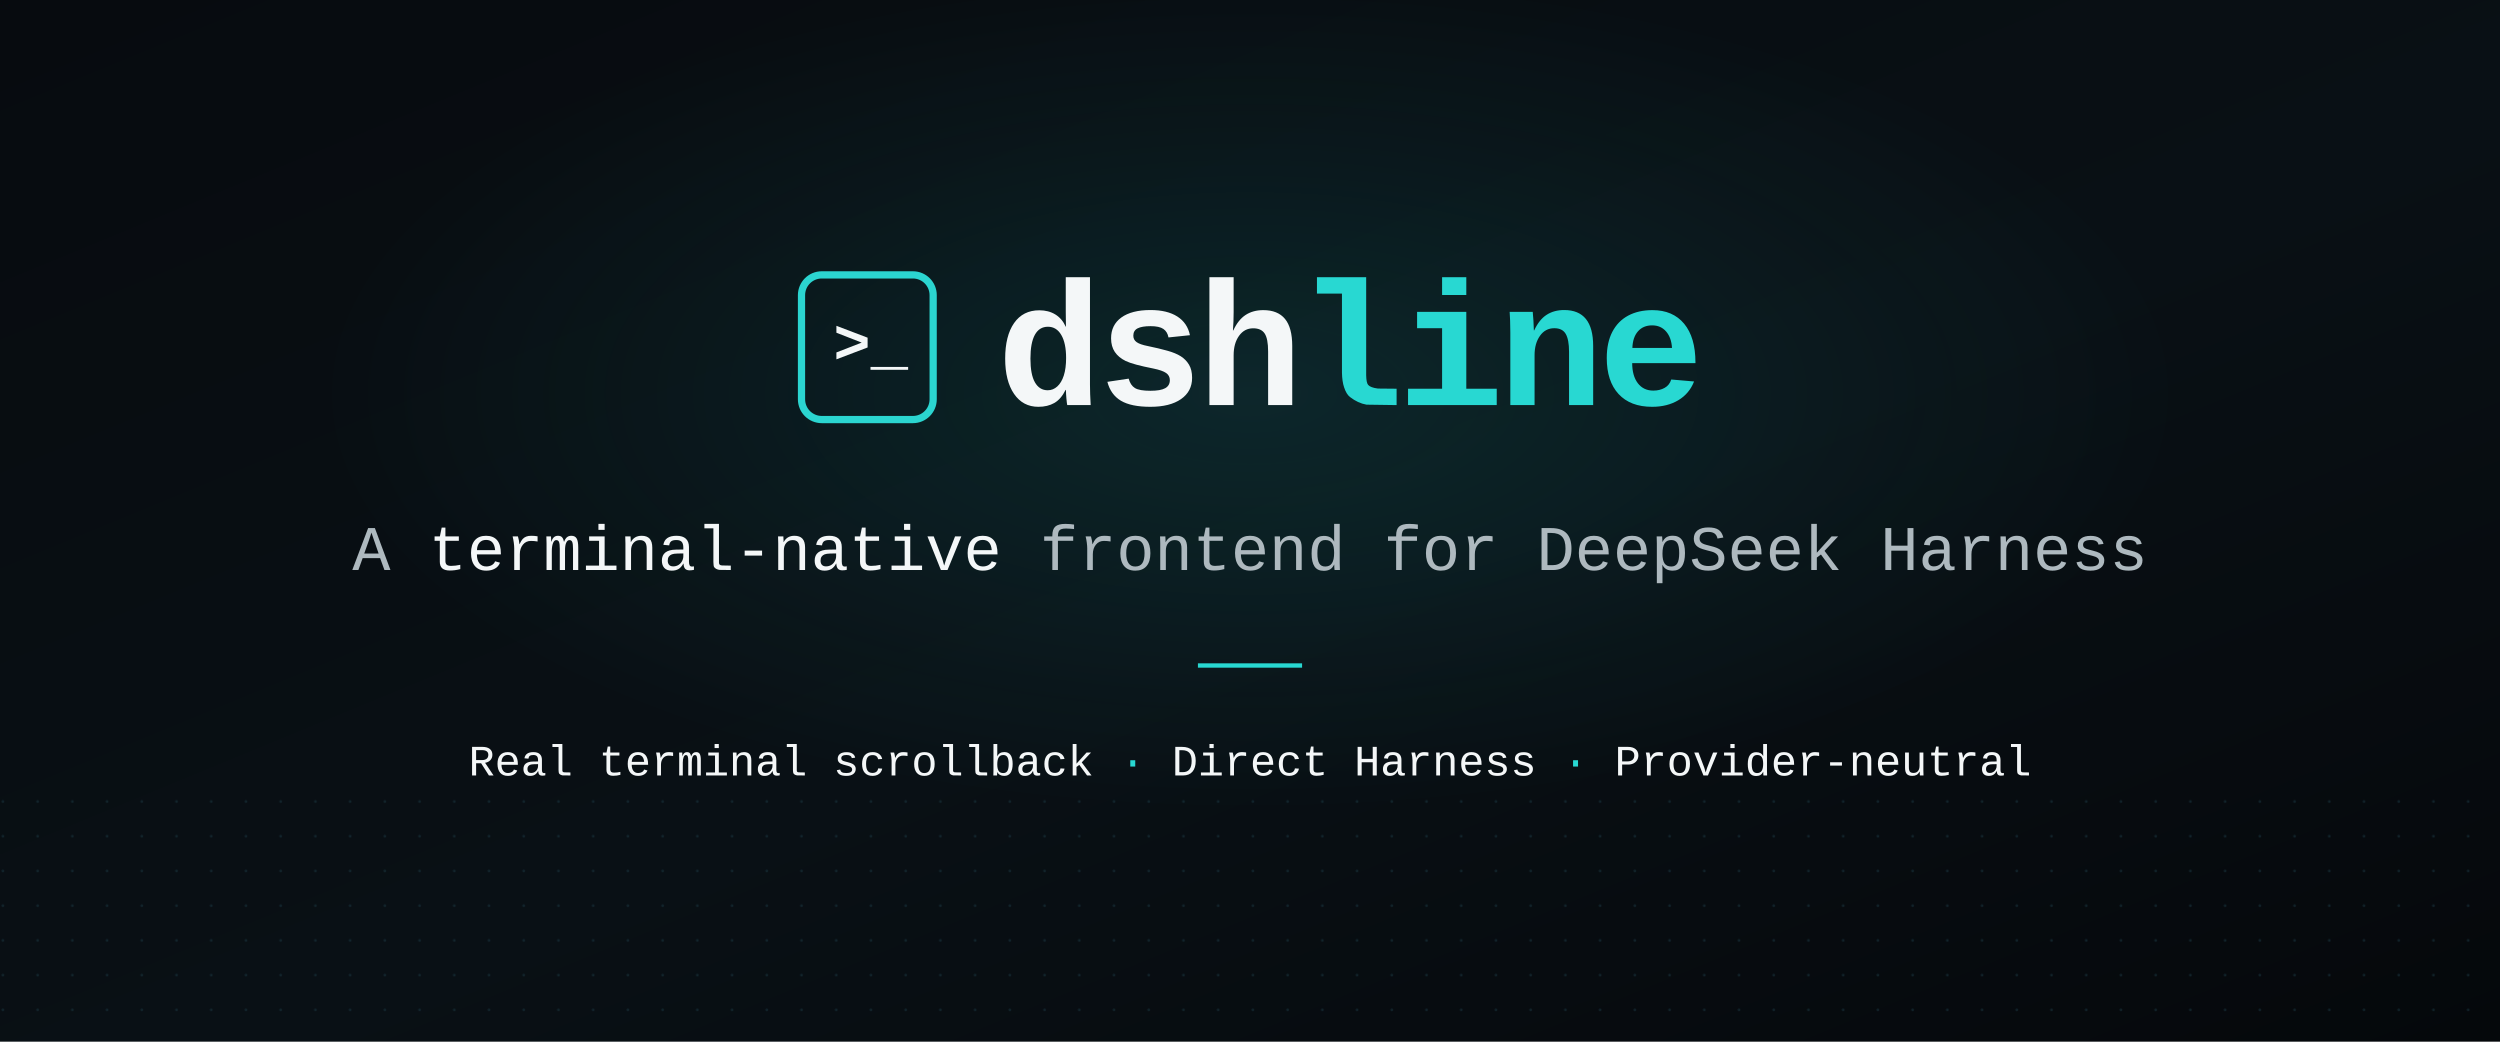
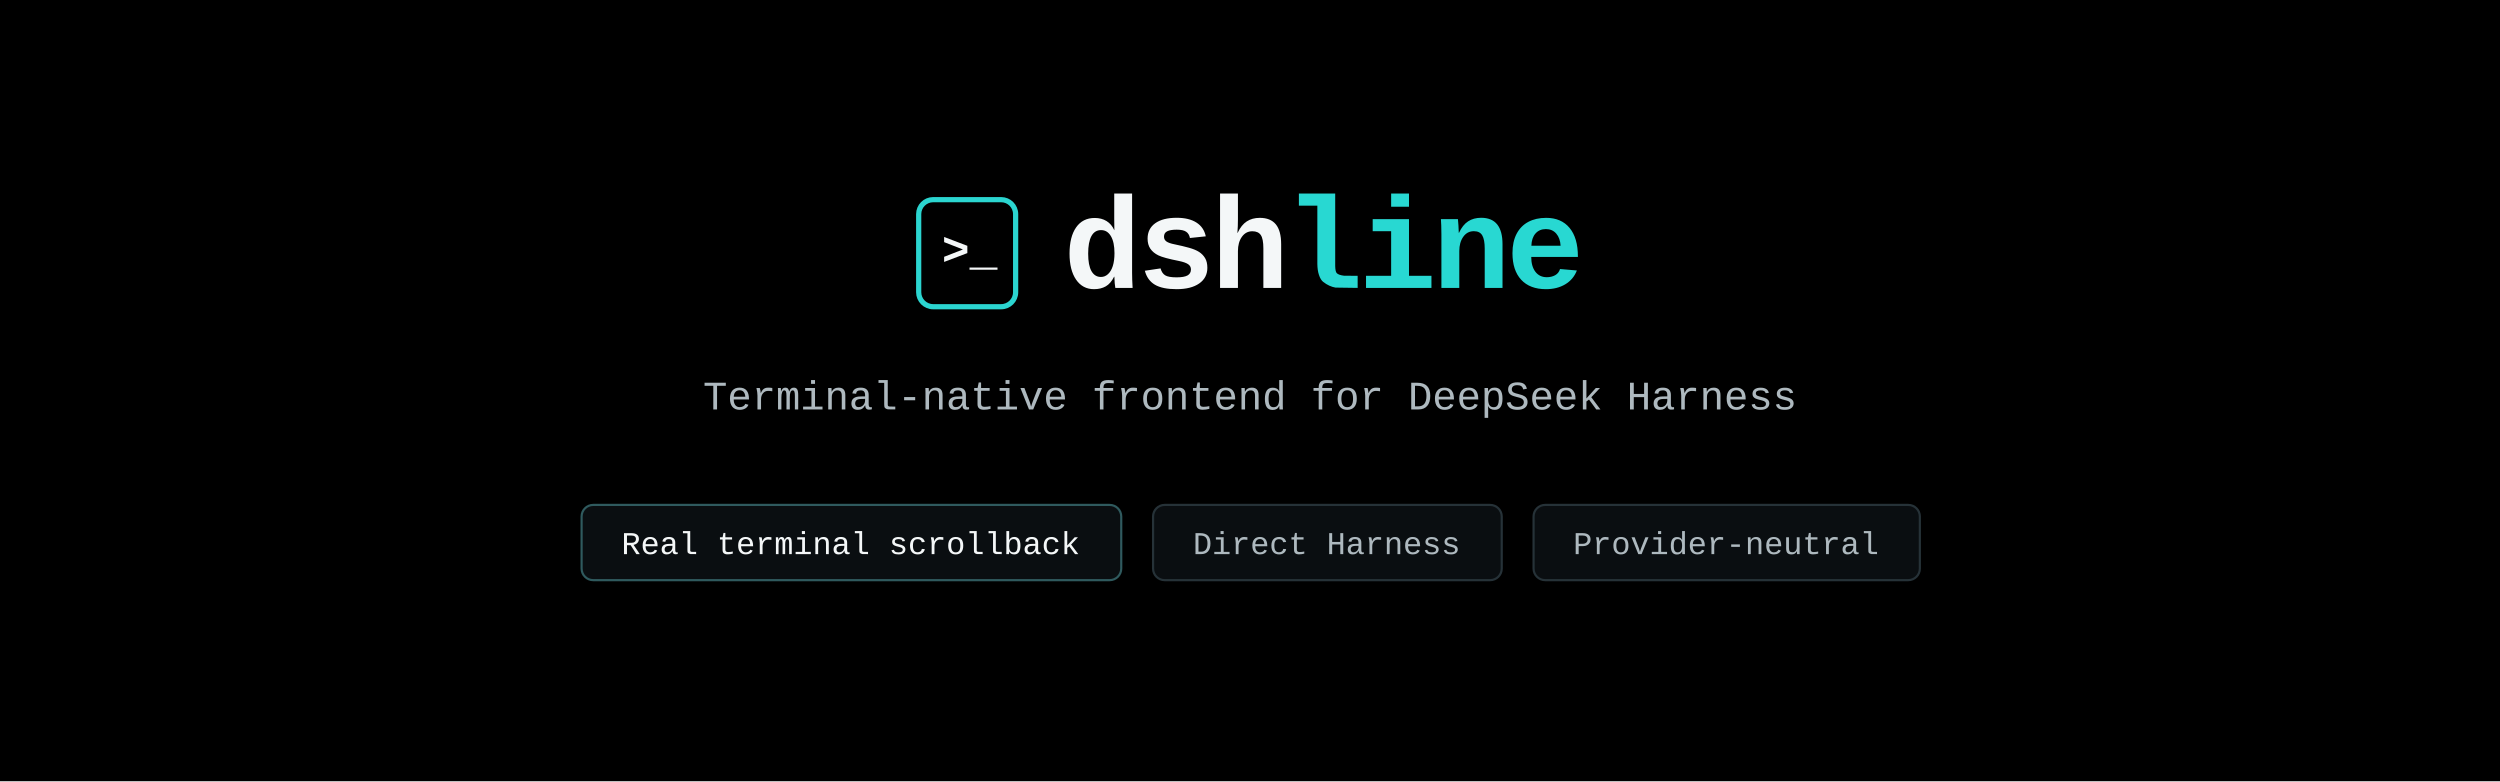
- <svg xmlns="http://www.w3.org/2000/svg" width="1728" height="720" viewBox="0 0 1728 720" role="img">
-   <defs>
-     <linearGradient id="bg" x1="0" y1="0" x2="1" y2="1">
-       <stop offset="0" stop-color="#070b0f" />
-       <stop offset=".55" stop-color="#091015" />
-       <stop offset="1" stop-color="#05080b" />
-     </linearGradient>
-     <radialGradient id="glow" cx=".5" cy=".5" r=".5">
-       <stop offset="0" stop-color="#28d8d2" stop-opacity=".12" />
-       <stop offset="1" stop-color="#28d8d2" stop-opacity="0" />
-     </radialGradient>
-     <pattern id="dots" width="24" height="24" patternUnits="userSpaceOnUse">
-       <circle cx="2" cy="2" r="1" fill="#17313a" opacity=".55" />
-     </pattern>
-     <style>
-     .mono{font-family:"SFMono-Regular",Consolas,"Liberation Mono",Menlo,monospace}
-     .white{fill:#f4f7f8} .muted{fill:#aeb9bf} .cyan{fill:#28d8d2}
-   </style>
-   </defs>
-   <rect width="1728" height="720" fill="url(#bg)" />
-   <rect y="540" width="1728" height="180" fill="url(#dots)" />
-   <ellipse cx="864" cy="272" rx="640" ry="290" fill="url(#glow)" />
-   <rect x="554" y="190" width="91" height="100" rx="14" fill="none" stroke="#2bd5d0" stroke-width="5" />
-   <text x="576" y="251" class="mono white" font-size="43" font-weight="700">&gt;_</text>
-   <text x="689" y="280" class="mono white" font-size="122" font-weight="700" letter-spacing="-4">dsh</text>
-   <text x="897" y="280" class="mono cyan" font-size="122" font-weight="700" letter-spacing="-4">line</text>
-   <text x="864" y="394" class="mono muted" font-size="44" text-anchor="middle">A <tspan class="white">terminal-native</tspan> frontend for DeepSeek Harness</text>
-   <line x1="828" y1="460" x2="900" y2="460" stroke="#28d8d2" stroke-width="3" />
-   <text x="864" y="536" class="mono white" font-size="30" text-anchor="middle">Real terminal scrollback <tspan class="cyan">·</tspan> Direct Harness <tspan class="cyan">·</tspan> Provider-neutral</text>
+ <svg xmlns="http://www.w3.org/2000/svg" width="1728" height="540" viewBox="0 0 1728 540" role="img">
+   <style>
+   .mono{font-family:"SFMono-Regular",Consolas,"Liberation Mono",Menlo,monospace}
+   .white{fill:#f4f7f8} .muted{fill:#aeb9bf} .cyan{fill:#28d8d2}
+   .chip{fill:#0a0e11;stroke:#263238;stroke-width:1.5}
+   .chip1{fill:#0a0e11;stroke:#2f5a5e;stroke-width:1.5}
+ </style>
+   <rect width="1728" height="540" fill="#000000" />
+   <rect x="635" y="138" width="67" height="74" rx="10" fill="none" stroke="#2bd5d0" stroke-width="3.6" />
+   <text x="651" y="183" class="mono white" font-size="32" font-weight="700">&gt;_</text>
+   <text x="735" y="199" class="mono white" font-size="90" font-weight="700" letter-spacing="-3">dsh</text>
+   <text x="888" y="199" class="mono cyan" font-size="90" font-weight="700" letter-spacing="-3">line</text>
+   <text x="864" y="283" class="mono muted" font-size="28" text-anchor="middle">Terminal-native frontend for DeepSeek Harness</text>
+   <rect x="402" y="349" width="373" height="52" rx="8" class="chip1" />
+   <text x="588" y="383" class="mono white" font-size="22" text-anchor="middle">Real terminal scrollback</text>
+   <rect x="797" y="349" width="241" height="52" rx="8" class="chip" />
+   <text x="917" y="383" class="mono muted" font-size="22" text-anchor="middle">Direct Harness</text>
+   <rect x="1060" y="349" width="267" height="52" rx="8" class="chip" />
+   <text x="1193" y="383" class="mono muted" font-size="22" text-anchor="middle">Provider-neutral</text>
</svg>
